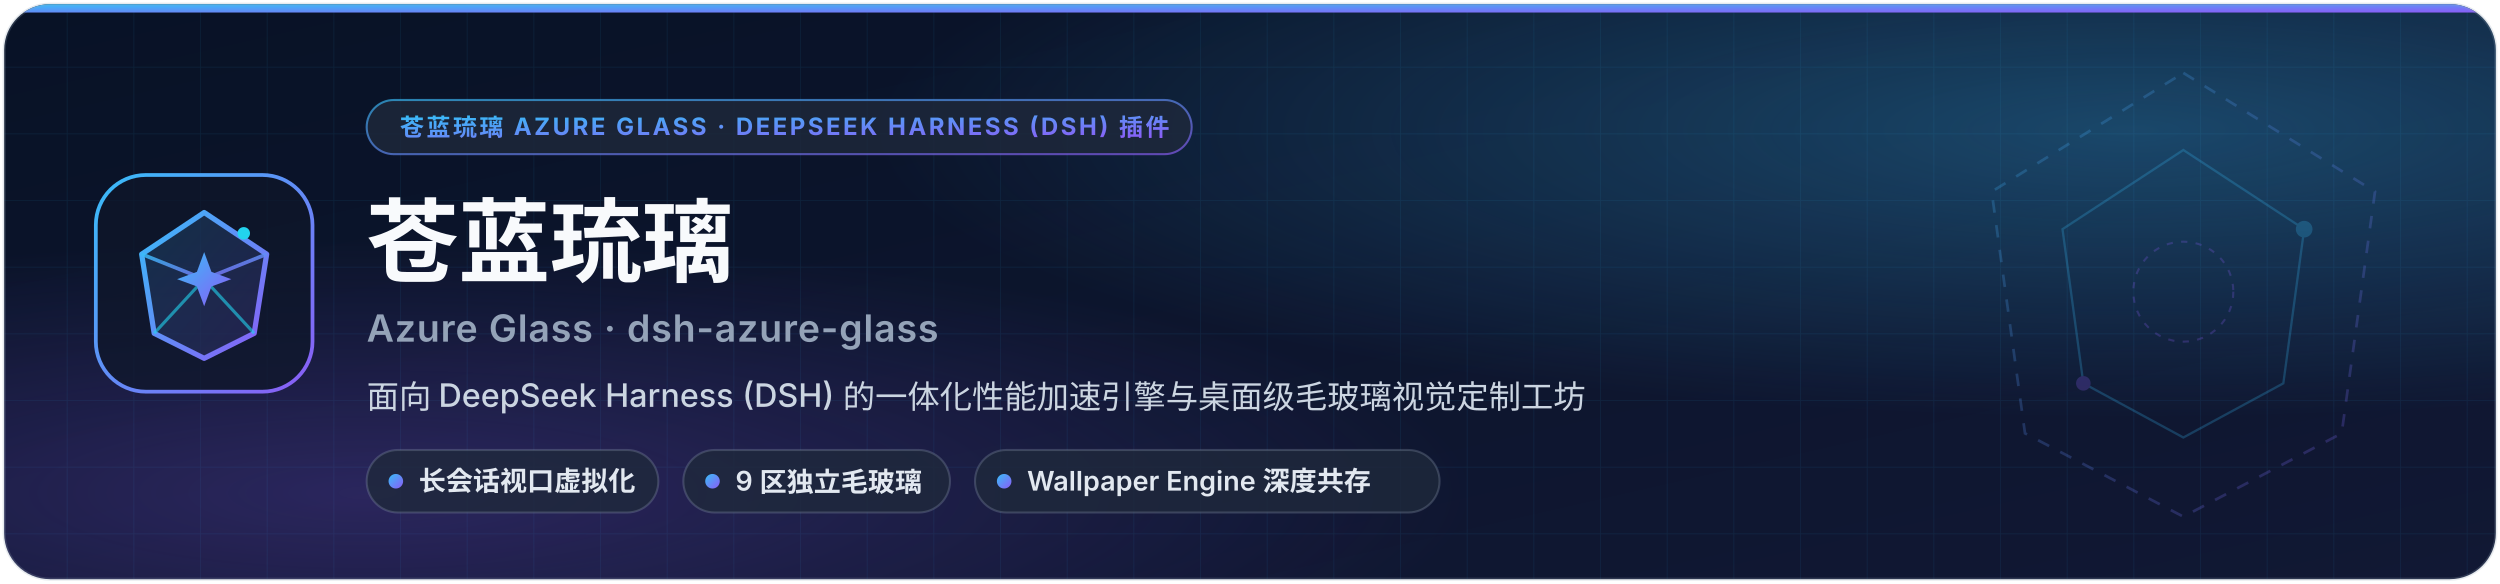
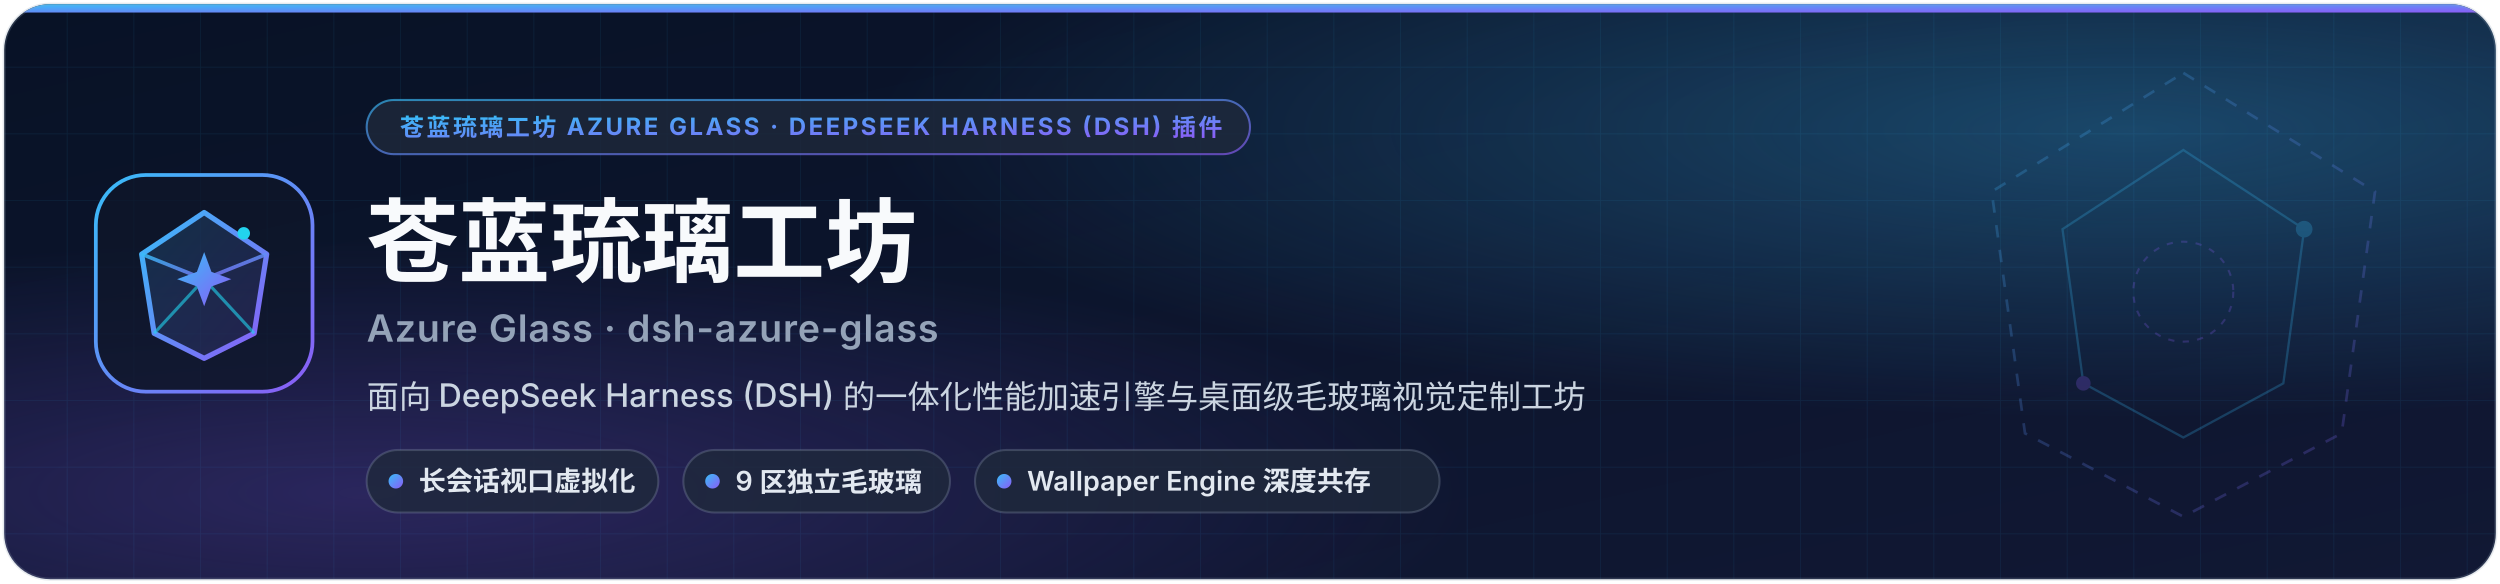
<svg xmlns="http://www.w3.org/2000/svg" viewBox="0 0 1200 280" width="1200" height="280" role="img" aria-label="苍蓝琉璃">
  <defs>
    <linearGradient id="bgGrad" x1="0%" y1="0%" x2="100%" y2="100%">
      <stop offset="0%" stop-color="#081226" />
      <stop offset="100%" stop-color="#111834" />
    </linearGradient>
    <linearGradient id="accentGrad" x1="0%" y1="0%" x2="100%" y2="100%">
      <stop offset="0%" stop-color="#38bdf8" />
      <stop offset="100%" stop-color="#8b5cf6" />
    </linearGradient>
    <radialGradient id="glow1" cx="85%" cy="22%" r="50%">
      <stop offset="0%" stop-color="#38bdf8" stop-opacity="0.30" />
      <stop offset="100%" stop-color="#38bdf8" stop-opacity="0" />
    </radialGradient>
    <radialGradient id="glow2" cx="15%" cy="85%" r="44%">
      <stop offset="0%" stop-color="#8b5cf6" stop-opacity="0.24" />
      <stop offset="100%" stop-color="#8b5cf6" stop-opacity="0" />
    </radialGradient>
    <pattern id="gridPat" width="32" height="32" patternUnits="userSpaceOnUse">
      <path d="M 32 0 L 0 0 0 32" fill="none" stroke="#38bdf8" stroke-width="0.8" stroke-opacity="0.08" />
    </pattern>
    <clipPath id="outerClip">
      <rect x="2" y="2" width="1196" height="276" rx="22" />
    </clipPath>
  </defs>
  <g clip-path="url(#outerClip)">
    <rect x="2" y="2" width="1196" height="276" rx="22" fill="url(#bgGrad)" />
    <rect x="2" y="2" width="1196" height="276" fill="url(#gridPat)" />
    <rect x="2" y="2" width="1196" height="276" fill="url(#glow1)" />
    <rect x="2" y="2" width="1196" height="276" fill="url(#glow2)" />
    <rect x="2" y="2" width="1196" height="4" fill="url(#accentGrad)" />
    <g opacity="0.24" transform="translate(1048, 140)">
      <polygon points="0,-105 92,-48 76,68 0,108 -76,68 -92,-48" fill="none" stroke="url(#accentGrad)" stroke-width="1.3" stroke-dasharray="6 6" />
      <polygon points="0,-68 58,-30 48,44 0,70 -48,44 -58,-30" fill="none" stroke="#38bdf8" stroke-width="1.1" />
      <circle cx="0" cy="0" r="24" fill="none" stroke="#8b5cf6" stroke-width="1" stroke-dasharray="3 4" />
      <circle cx="58" cy="-30" r="4" fill="#38bdf8" />
      <circle cx="-48" cy="44" r="3.5" fill="#8b5cf6" />
    </g>
    <g transform="translate(46, 84)">
      <rect width="104" height="104" rx="24" fill="rgba(15,23,42,0.72)" stroke="url(#accentGrad)" stroke-width="1.8" />
      <g transform="translate(4, 4)">
        <polygon points="48,14 78,34 72,72 48,84 24,72 18,34" fill="url(#accentGrad)" fill-opacity="0.16" stroke="url(#accentGrad)" stroke-width="2.5" stroke-linejoin="round" />
        <polyline points="18,34 48,46 78,34" fill="none" stroke="url(#accentGrad)" stroke-width="1.8" opacity="0.85" />
        <line x1="48" y1="14" x2="48" y2="84" stroke="url(#accentGrad)" stroke-width="1.6" opacity="0.65" />
        <polyline points="24,72 48,46 72,72" fill="none" stroke="#22d3ee" stroke-width="1.5" opacity="0.6" />
        <path d="M48 33 L51.5 42.5 L61 46 L51.5 49.5 L48 59 L44.5 49.5 L35 46 L44.5 42.5 Z" fill="url(#accentGrad)" />
        <circle cx="67" cy="24" r="3" fill="#22d3ee" />
      </g>
    </g>
    <g transform="translate(176, 48)">
-       <rect width="396" height="26" rx="13" fill="rgba(30,41,59,0.80)" stroke="url(#accentGrad)" stroke-width="1" stroke-opacity="0.65" />
-       <text x="16" y="17.2" font-size="11.5" font-weight="700" letter-spacing="1.2" fill="url(#accentGrad)" font-family="-apple-system, BlinkMacSystemFont, 'Segoe UI', 'PingFang SC', 'Microsoft YaHei', sans-serif">苍蓝琉璃 AZURE GLASS  ·  DEEPSEEK HARNESS (DSH) 插件</text>
+       <rect width="424" height="26" rx="13" fill="rgba(30,41,59,0.80)" stroke="url(#accentGrad)" stroke-width="1" stroke-opacity="0.65" />
+       <text x="16" y="17.2" font-size="11.5" font-weight="700" letter-spacing="1.2" fill="url(#accentGrad)" font-family="-apple-system, BlinkMacSystemFont, 'Segoe UI', 'PingFang SC', 'Microsoft YaHei', sans-serif">苍蓝琉璃工坊 AZURE GLASS  ·  DEEPSEEK HARNESS (DSH) 插件</text>
    </g>
-     <text x="176" y="132" font-size="44" font-weight="800" fill="#f8fafc" font-family="-apple-system, BlinkMacSystemFont, 'Segoe UI', 'PingFang SC', 'Microsoft YaHei', sans-serif">苍蓝琉璃</text>
+     <text x="176" y="132" font-size="44" font-weight="800" fill="#f8fafc" font-family="-apple-system, BlinkMacSystemFont, 'Segoe UI', 'PingFang SC', 'Microsoft YaHei', sans-serif">苍蓝琉璃工坊</text>
    <text x="176" y="164" font-size="18" font-weight="600" fill="#94a3b8" letter-spacing="0.4" font-family="-apple-system, BlinkMacSystemFont, 'Segoe UI', 'PingFang SC', 'Microsoft YaHei', sans-serif">Azure Glass  ·  dsh-azure-glass</text>
    <text x="176" y="196" font-size="15.5" font-weight="500" fill="#cbd5e1" font-family="-apple-system, BlinkMacSystemFont, 'Segoe UI', 'PingFang SC', 'Microsoft YaHei', sans-serif">面向 DeepSeek Harness (DSH) 的一体化性能加速引擎与桌面级毛玻璃视觉定制工坊</text>
    <g transform="translate(176, 216)">
      <rect width="140" height="30" rx="15" fill="rgba(30,41,59,0.80)" stroke="rgba(148,163,184,0.28)" stroke-width="1" />
      <circle cx="14" cy="15" r="3.5" fill="url(#accentGrad)" />
      <text x="25" y="19.5" font-size="13" font-weight="600" fill="#e2e8f0" font-family="-apple-system, BlinkMacSystemFont, 'Segoe UI', 'PingFang SC', 'Microsoft YaHei', sans-serif">长会话视口虚拟化</text>
    </g>
    <g transform="translate(328, 216)">
      <rect width="128" height="30" rx="15" fill="rgba(30,41,59,0.80)" stroke="rgba(148,163,184,0.28)" stroke-width="1" />
      <circle cx="14" cy="15" r="3.5" fill="url(#accentGrad)" />
      <text x="25" y="19.5" font-size="13" font-weight="600" fill="#e2e8f0" font-family="-apple-system, BlinkMacSystemFont, 'Segoe UI', 'PingFang SC', 'Microsoft YaHei', sans-serif">9 区独立毛玻璃</text>
    </g>
    <g transform="translate(468, 216)">
      <rect width="223" height="30" rx="15" fill="rgba(30,41,59,0.80)" stroke="rgba(148,163,184,0.28)" stroke-width="1" />
      <circle cx="14" cy="15" r="3.5" fill="url(#accentGrad)" />
      <text x="25" y="19.5" font-size="13" font-weight="600" fill="#e2e8f0" font-family="-apple-system, BlinkMacSystemFont, 'Segoe UI', 'PingFang SC', 'Microsoft YaHei', sans-serif">Wallpaper Engine 深度共存</text>
    </g>
  </g>
  <rect x="2" y="2" width="1196" height="276" rx="22" fill="none" stroke="rgba(148,163,184,0.22)" stroke-width="1.5" />
</svg>
